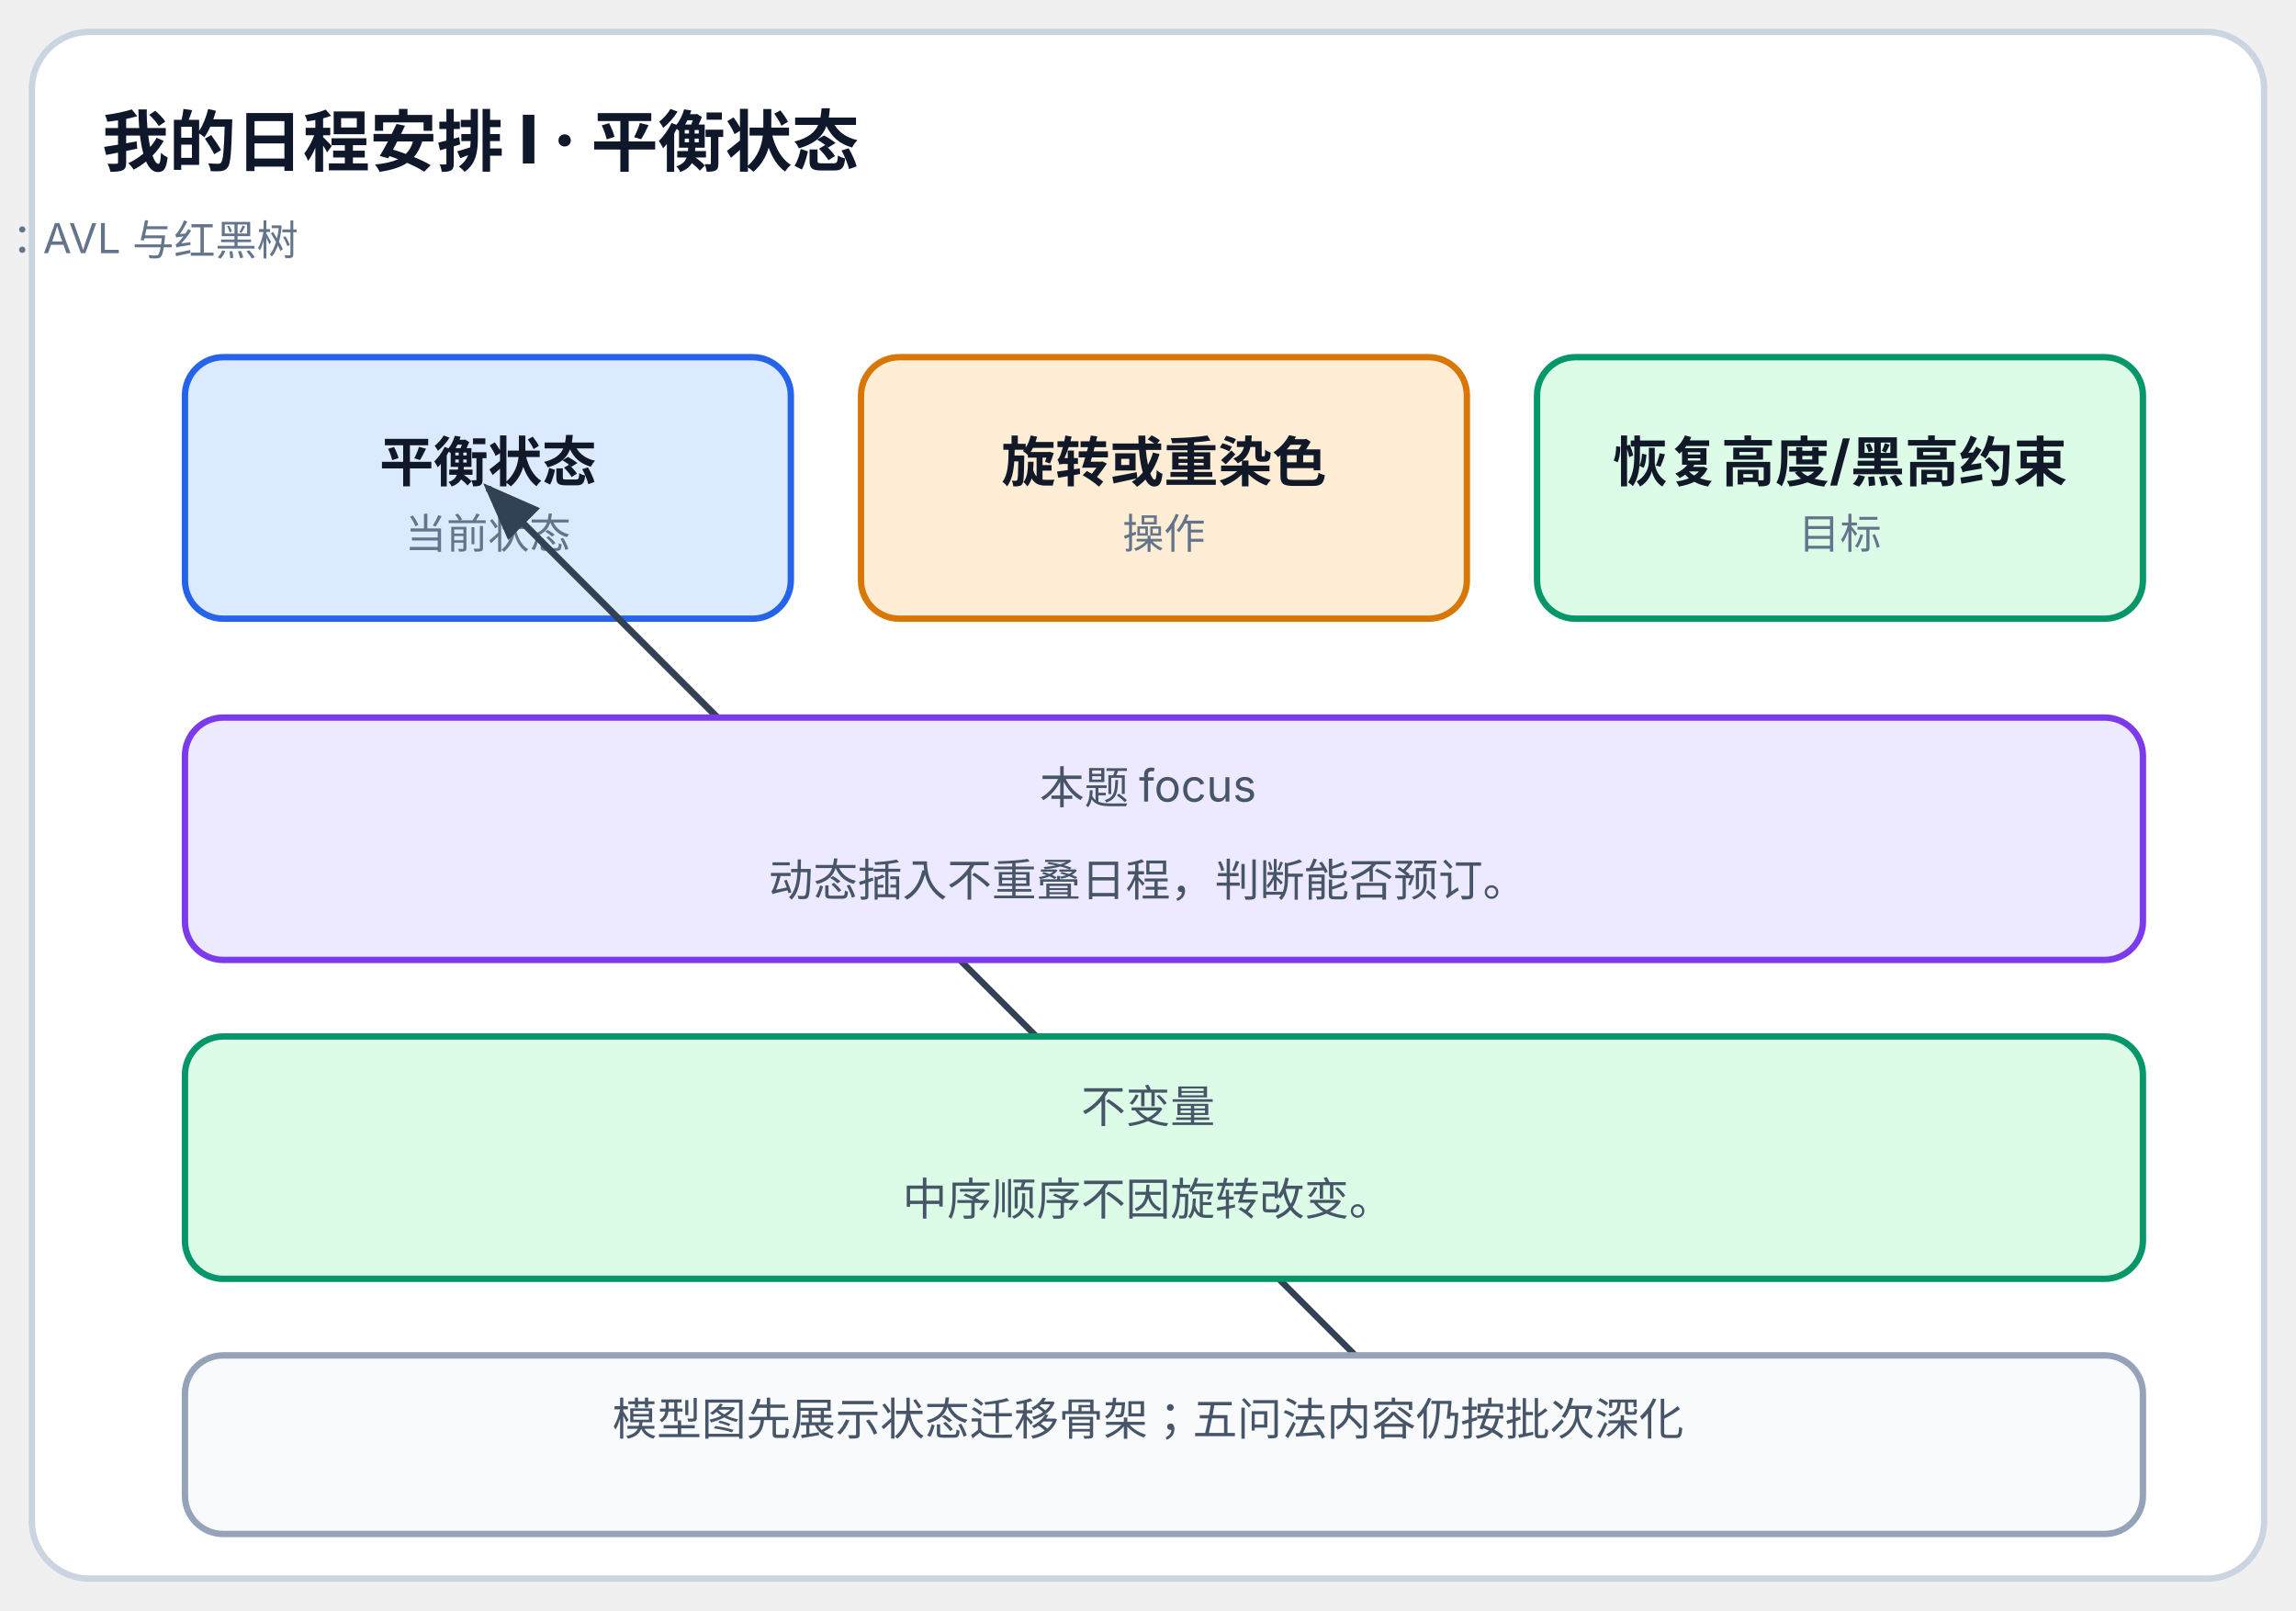
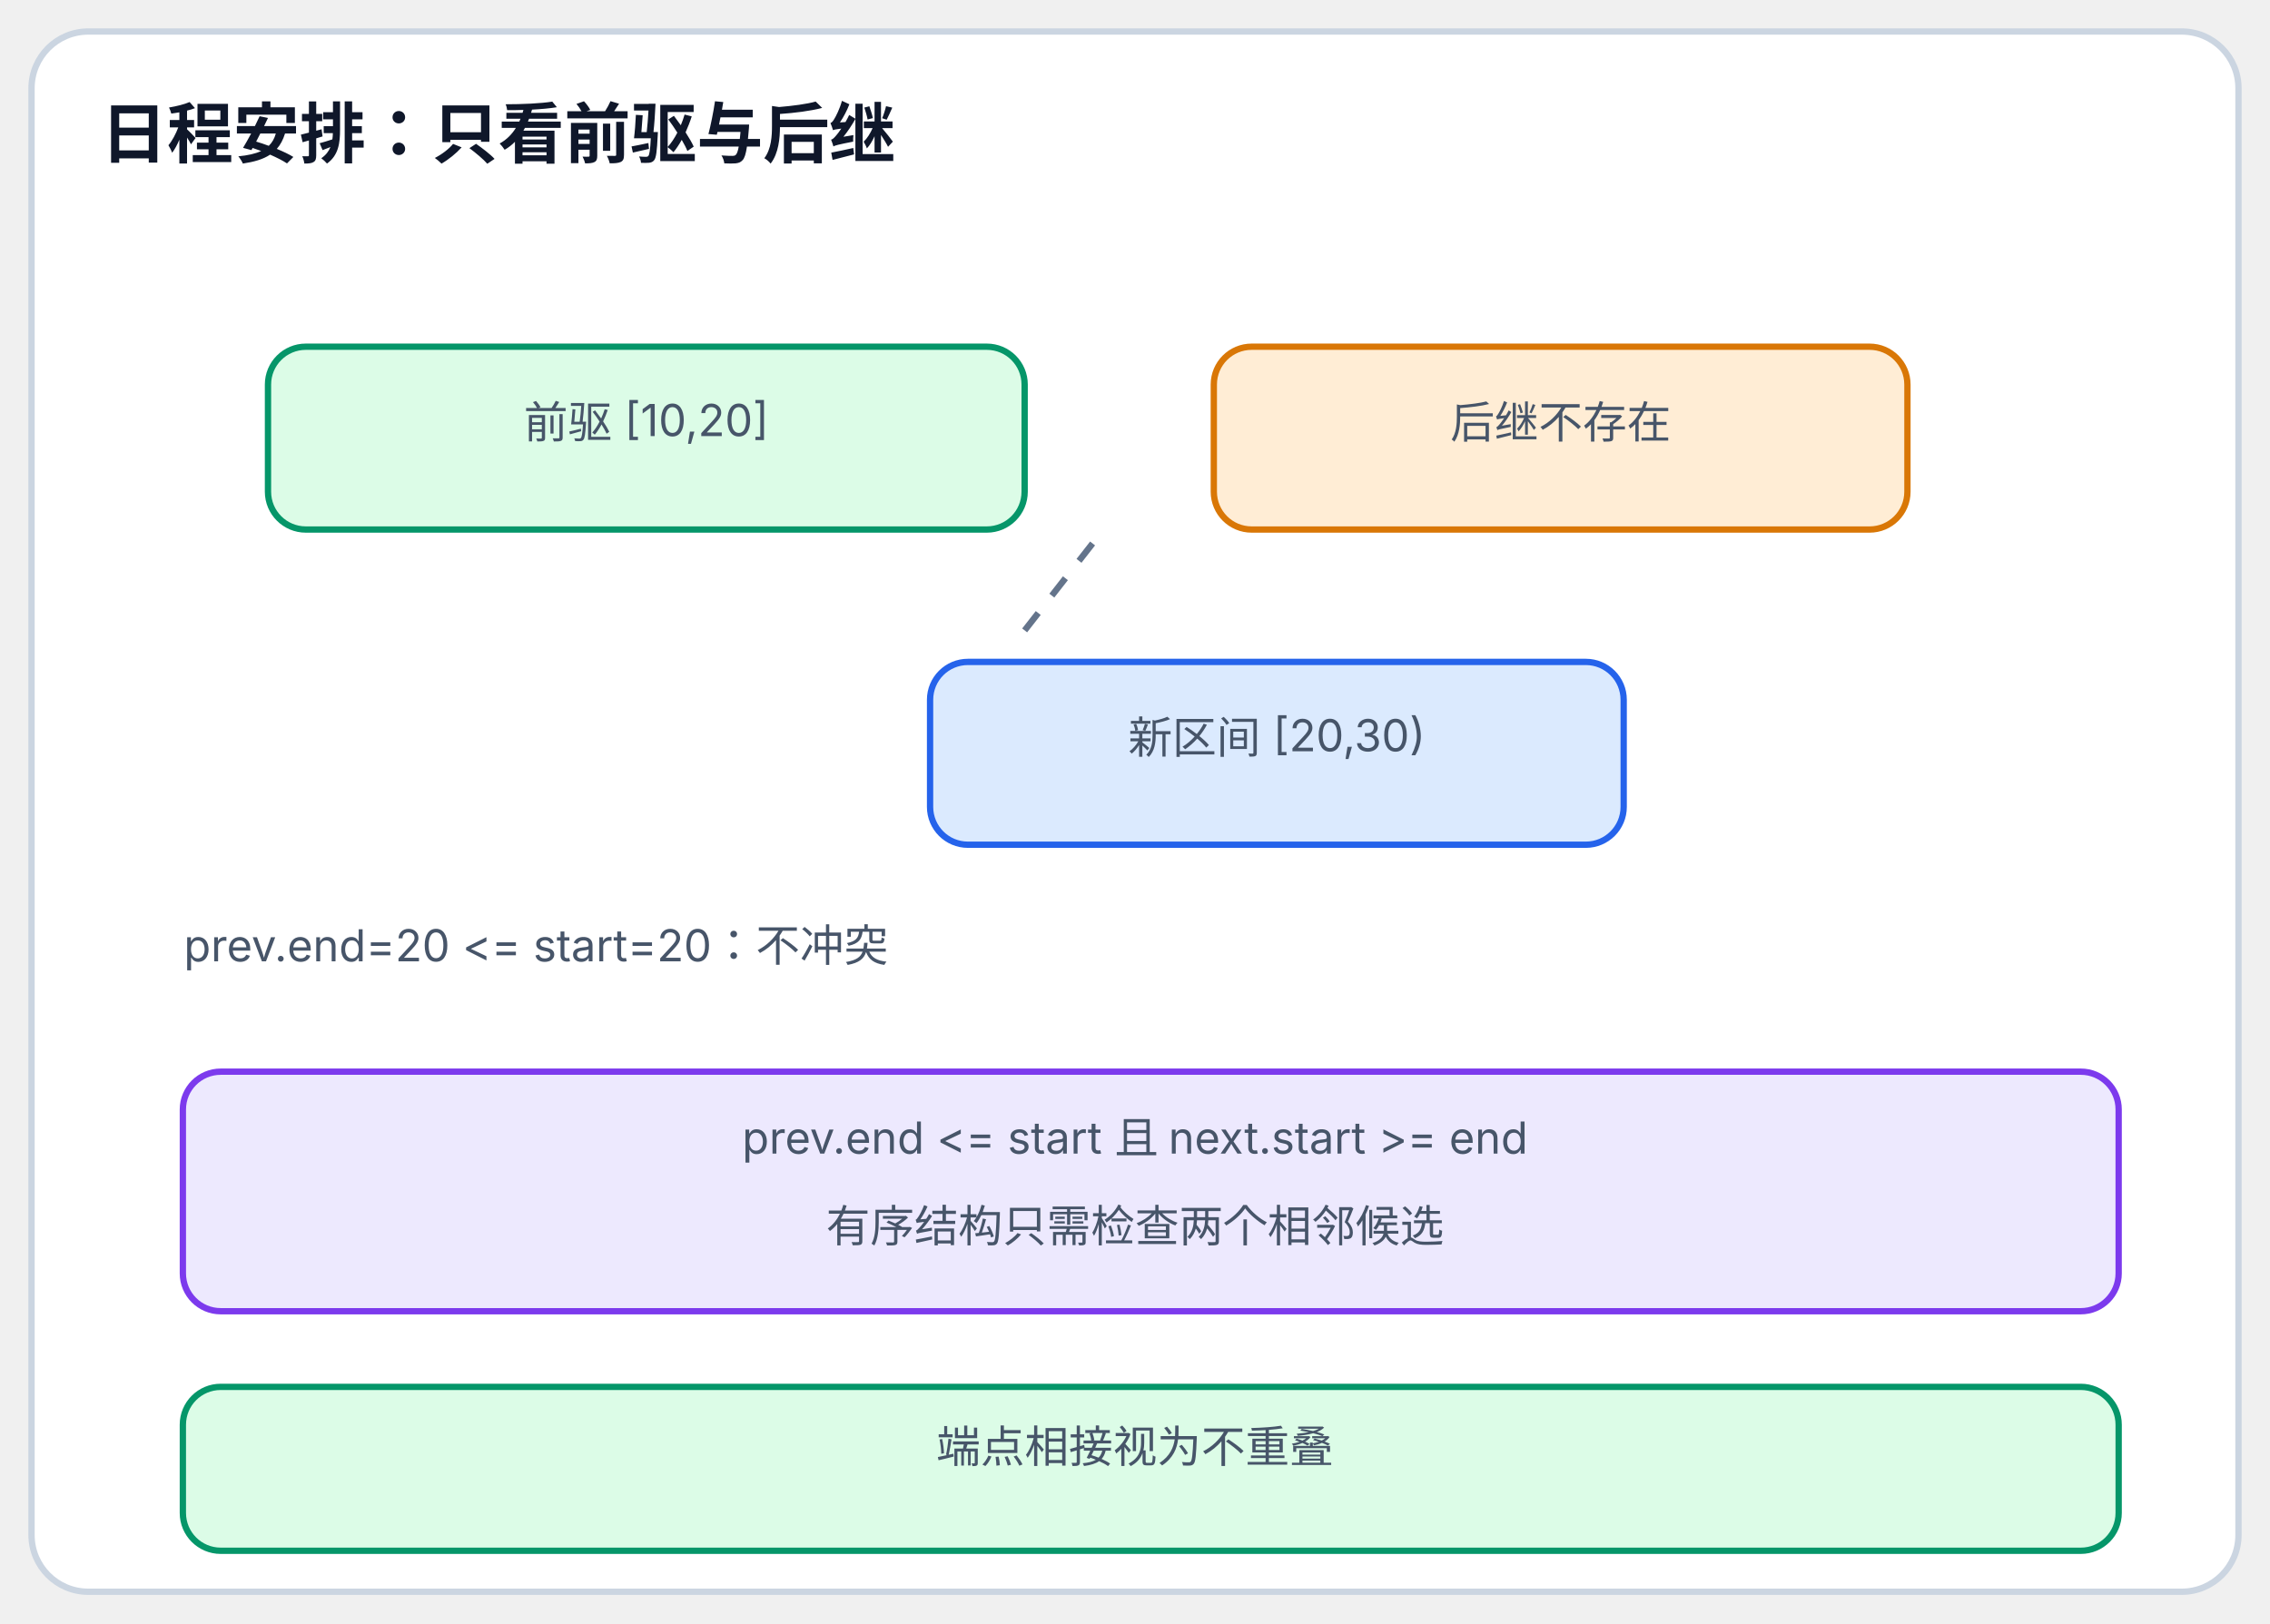
- <svg xmlns="http://www.w3.org/2000/svg" viewBox="0 0 720 505" role="img" aria-labelledby="t d">
+ <svg xmlns="http://www.w3.org/2000/svg" viewBox="0 0 720 515" role="img" aria-labelledby="t d">
  <defs>
    <marker id="arrow" markerWidth="9" markerHeight="7" refX="8" refY="3.5" orient="auto">
      <path d="M0,0 L9,3.5 L0,7 Z" fill="#334155" />
    </marker>
    <marker id="blue-arrow" markerWidth="9" markerHeight="7" refX="8" refY="3.5" orient="auto">
      <path d="M0,0 L9,3.5 L0,7 Z" fill="#2563eb" />
    </marker>
    <marker id="green-arrow" markerWidth="9" markerHeight="7" refX="8" refY="3.5" orient="auto">
      <path d="M0,0 L9,3.5 L0,7 Z" fill="#059669" />
    </marker>
    <marker id="red-arrow" markerWidth="9" markerHeight="7" refX="8" refY="3.5" orient="auto">
      <path d="M0,0 L9,3.5 L0,7 Z" fill="#dc2626" />
    </marker>
  </defs>
  <style>
.panel{fill:#fff;stroke:#cbd5e1;stroke-width:2}
.box{stroke-width:2}
.plain{fill:#f8fafc;stroke:#94a3b8}
.blue{fill:#dbeafe;stroke:#2563eb}
.green{fill:#dcfce7;stroke:#059669}
.orange{fill:#ffedd5;stroke:#d97706}
.red{fill:#fee2e2;stroke:#dc2626}
.purple{fill:#ede9fe;stroke:#7c3aed}
.line{stroke:#64748b;stroke-width:2;fill:none}
.arrow{stroke:#334155;stroke-width:2;fill:none;marker-end:url(#arrow)}
.flow{stroke:#2563eb;stroke-width:3;fill:none;marker-end:url(#blue-arrow)}
.bad{stroke:#dc2626;stroke-width:3;fill:none;marker-end:url(#red-arrow)}
.good{stroke:#059669;stroke-width:3;fill:none;marker-end:url(#green-arrow)}
.t{font-family:-apple-system,BlinkMacSystemFont,'Segoe UI','Noto Sans SC','PingFang SC',sans-serif;font-size:17px;fill:#111827;text-anchor:middle;font-weight:650}
.s{font-family:-apple-system,BlinkMacSystemFont,'Segoe UI','Noto Sans SC','PingFang SC',sans-serif;font-size:14px;fill:#475569;text-anchor:middle}
.small{font-family:-apple-system,BlinkMacSystemFont,'Segoe UI','Noto Sans SC','PingFang SC',sans-serif;font-size:13px;fill:#64748b;text-anchor:middle}
.axis{stroke:#94a3b8;stroke-width:2}
.title{font-family:-apple-system,BlinkMacSystemFont,'Segoe UI','Noto Sans SC',sans-serif;font-size:21px;fill:#0f172a;text-anchor:start;font-weight:800}
</style>
-   <rect class="panel" x="10" y="10" width="700" height="485" rx="18" />
-   <text class="title" x="32" y="52">我的日程安排 I · 平衡状态</text>
-   <text class="small" x="34" y="80">模型：AVL 与红黑树</text>
-   <rect class="box blue" x="58" y="112" width="190" height="82" rx="12" />
-   <text class="t" x="153.0" y="151.0">平衡状态</text>
-   <text class="small" x="153.0" y="172.0">当前状态</text>
-   <rect class="box orange" x="270" y="112" width="190" height="82" rx="12" />
-   <text class="t" x="365.0" y="151.0">旋转或重染色</text>
-   <text class="small" x="365.0" y="172.0">操作</text>
-   <rect class="box green" x="482" y="112" width="190" height="82" rx="12" />
-   <text class="t" x="577.0" y="151.0">恢复高度/黑高约束</text>
-   <text class="small" x="577.0" y="172.0">目标</text>
-   <path class="arrow" d="M248,248 L153,153" />
-   <path class="arrow" d="M460,460 L153,153" />
-   <rect class="box purple" x="58" y="225" width="614" height="76" rx="12" />
-   <text class="s" x="360" y="252">本题 focus</text>
-   <text class="s" x="360" y="281">动态插入不重叠日程，判断能否预订。</text>
-   <rect class="box green" x="58" y="325" width="614" height="76" rx="12" />
-   <text class="s" x="360" y="352">不变量</text>
-   <text class="s" x="360" y="381">中序顺序不因旋转改变。</text>
-   <rect class="box plain" x="58" y="425" width="614" height="56" rx="12" />
-   <text class="s" x="360" y="450">模型图先展示状态迁移骨架；五问法内容仍按批次深化</text>
+   <rect class="panel" x="10" y="10" width="700" height="495" rx="18" />
+   <text class="title" x="32" y="50">日程安排：只看前驱与后继</text>
+   <rect class="box green" x="85" y="110" width="240" height="58" rx="12" />
+   <rect class="box orange" x="385" y="110" width="220" height="58" rx="12" />
+   <text class="s" x="205" y="139">前驱 [10,20]</text>
+   <text class="s" x="495" y="139">后继不存在</text>
+   <rect class="box blue" x="295" y="210" width="220" height="58" rx="12" />
+   <text class="s" x="405" y="239">新区间 [20,30)</text>
+   <path class="line" d="M325,200 L350,168" stroke-dasharray="7 7" />
+   <text class="s" x="170" y="305">prev.end=20 &lt;= start=20：不冲突</text>
+   <rect class="box purple" x="58" y="340" width="614" height="76" rx="12" />
+   <text class="s" x="360" y="366">prev.end &lt;= start 且 next.start &gt;= end</text>
+   <text class="s" x="360" y="394">有序结构只需检查两个相邻候选</text>
+   <rect class="box green" x="58" y="440" width="614" height="52" rx="12" />
+   <text class="s" x="360" y="464">端点相接视为不重叠</text>
</svg>
